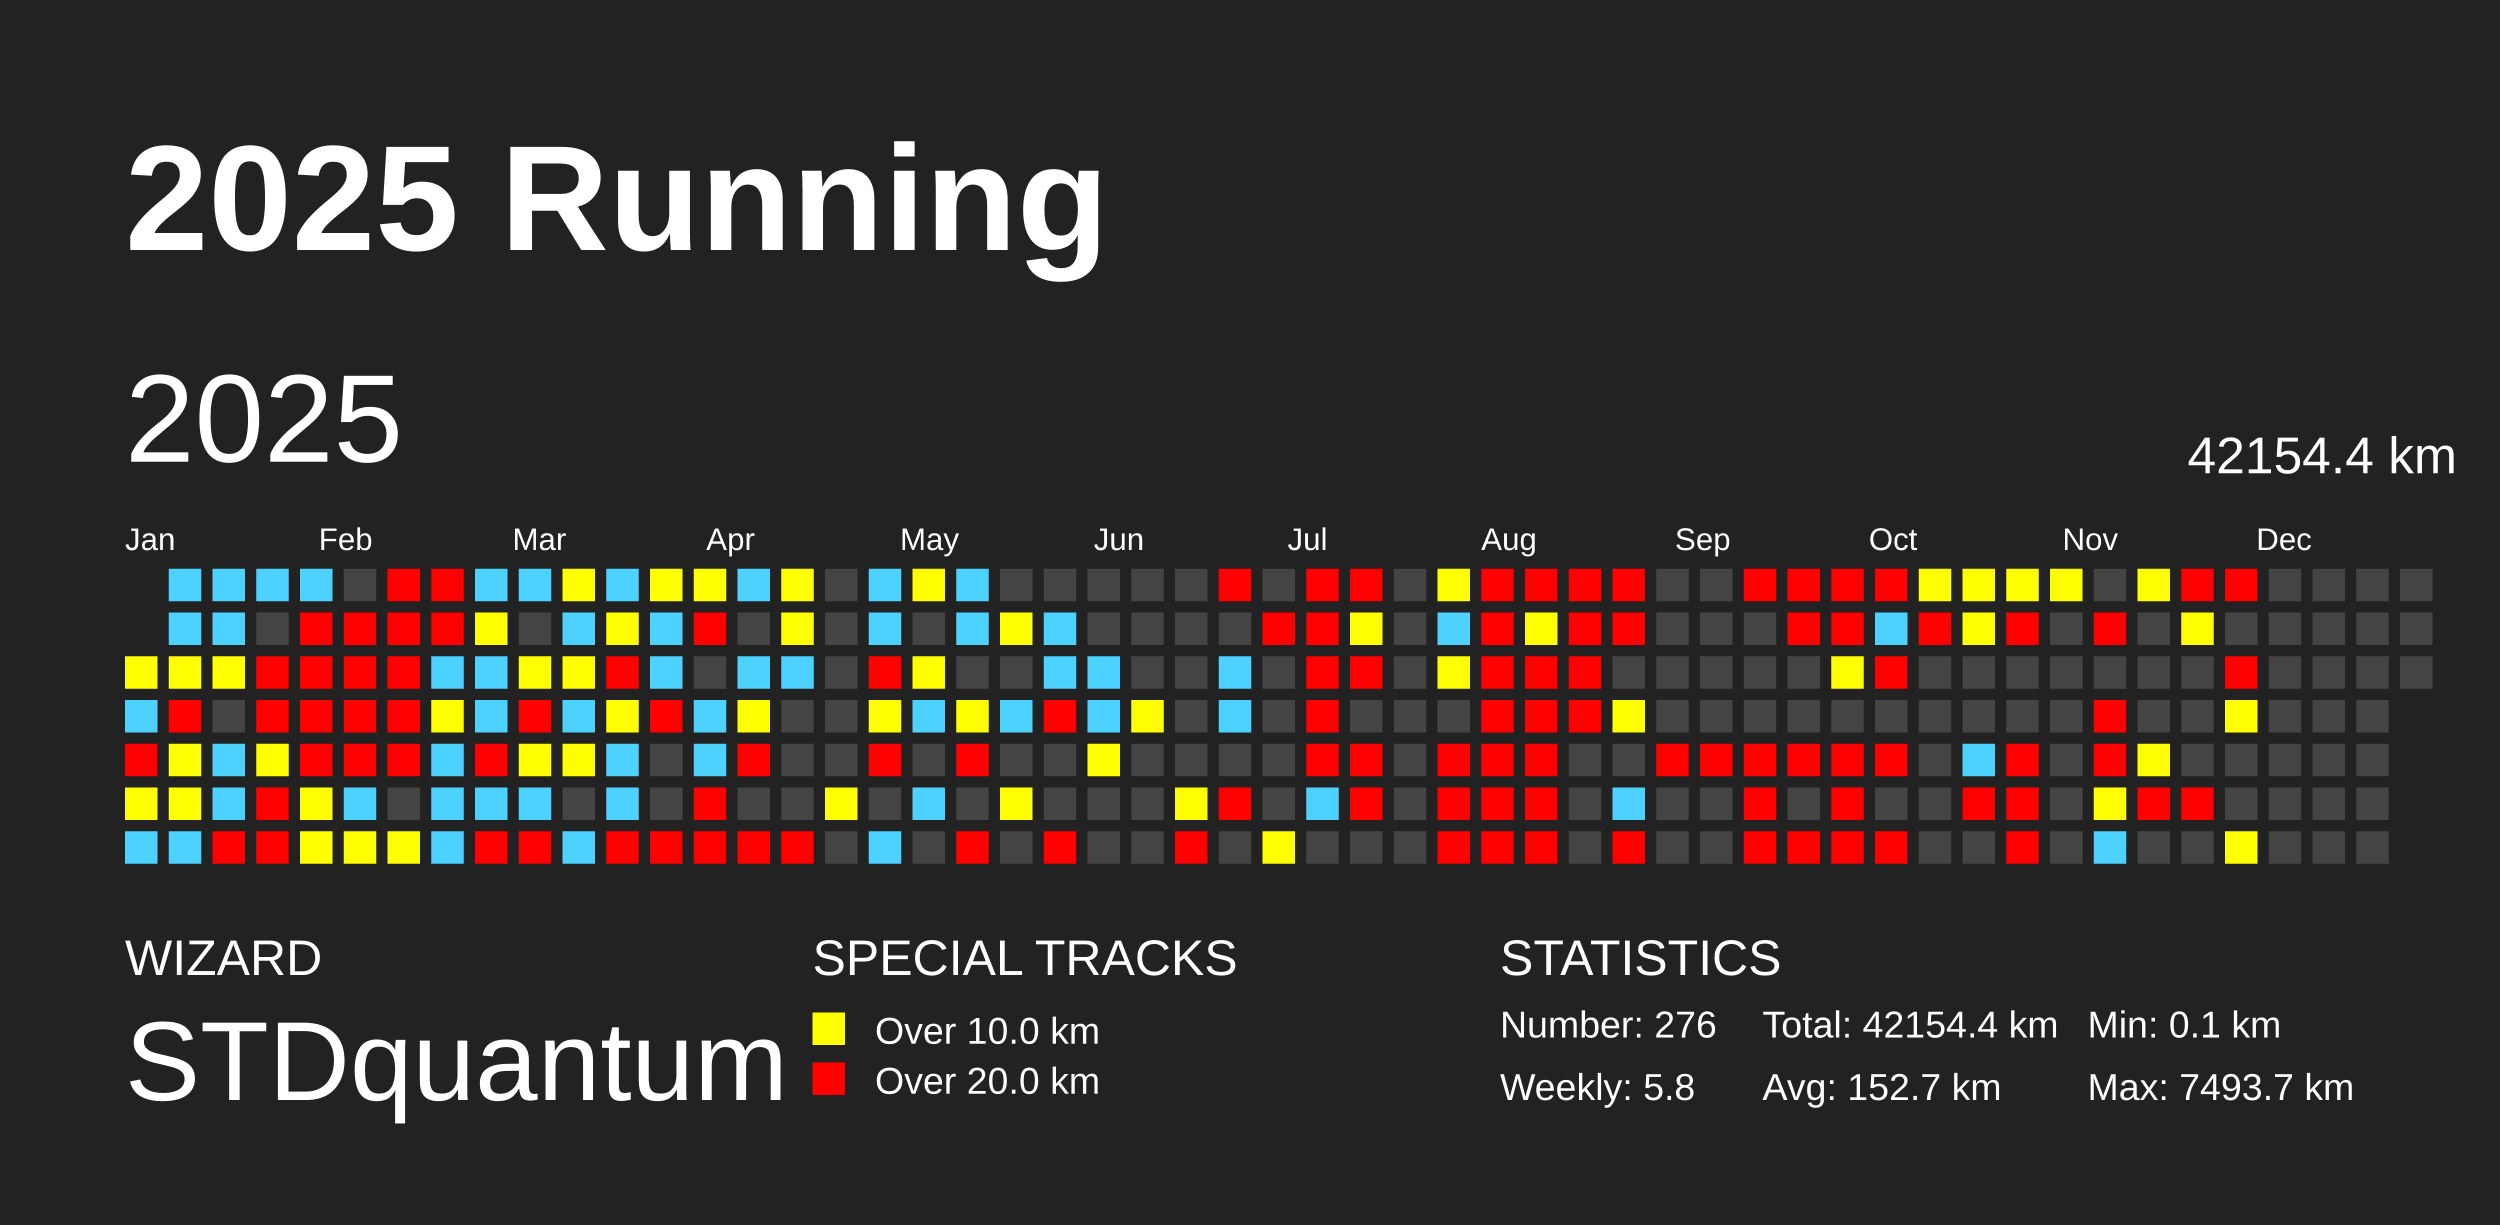
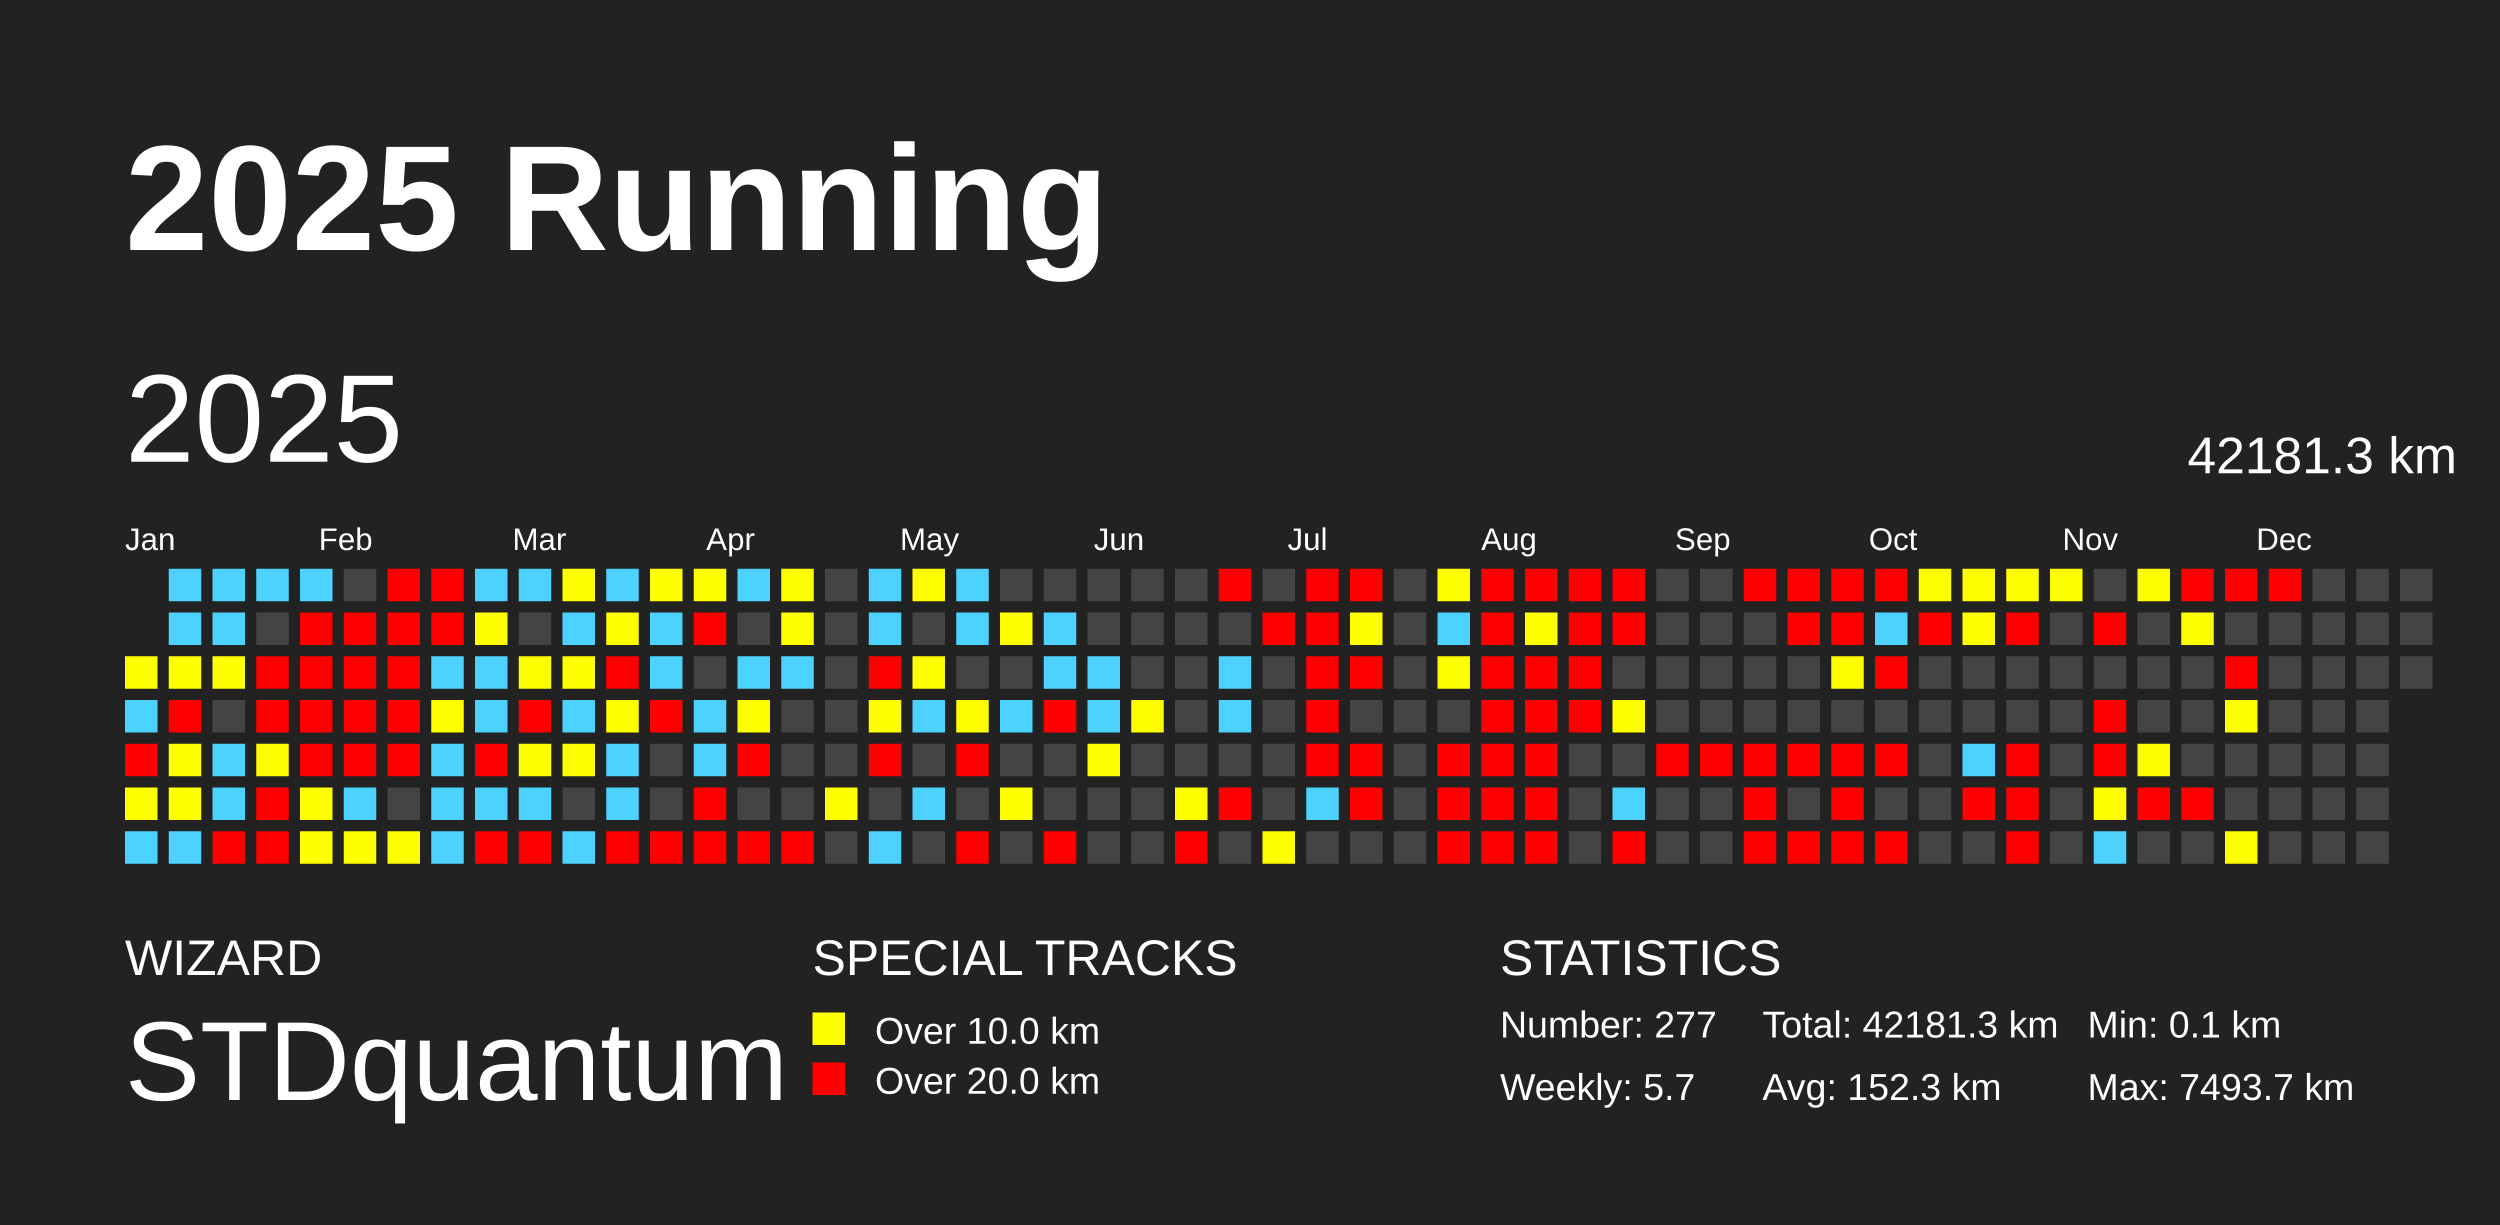
<svg xmlns="http://www.w3.org/2000/svg" baseProfile="full" height="98mm" version="1.1" viewBox="0,0,200,98" width="200mm">
  <defs />
  <rect fill="#222222" height="98" width="200" x="0" y="0" />
  <text fill="#FFFFFF" style="font-size:12px; font-family:Arial; font-weight:bold;" x="10" y="20">2025 Running</text>
  <text fill="#FFFFFF" style="font-size:4px; font-family:Arial" x="10" y="78">WIZARD</text>
  <text fill="#FFFFFF" style="font-size:9px; font-family:Arial" x="10" y="88">STDquantum</text>
  <text fill="#FFFFFF" style="font-size:4px; font-family:Arial" x="65" y="78">SPECIAL TRACKS</text>
  <rect fill="yellow" height="2.6" width="2.6" x="65" y="81" />
  <text fill="#FFFFFF" style="font-size:3px; font-family:Arial" x="70" y="83.5">Over 10.0 km</text>
  <rect fill="red" height="2.6" width="2.6" x="65" y="85" />
  <text fill="#FFFFFF" style="font-size:3px; font-family:Arial" x="70" y="87.5">Over 20.0 km</text>
  <text fill="#FFFFFF" style="font-size:4px; font-family:Arial" x="120" y="78">STATISTICS</text>
-   <text fill="#FFFFFF" style="font-size:3px; font-family:Arial" x="120" y="83">Number: 276</text>
-   <text fill="#FFFFFF" style="font-size:3px; font-family:Arial" x="120" y="88">Weekly: 5.8</text>
-   <text fill="#FFFFFF" style="font-size:3px; font-family:Arial" x="141" y="83">Total: 42154.4 km</text>
-   <text fill="#FFFFFF" style="font-size:3px; font-family:Arial" x="141" y="88">Avg: 152.7 km</text>
+   <text fill="#FFFFFF" style="font-size:3px; font-family:Arial" x="120" y="83">Number: 277</text>
+   <text fill="#FFFFFF" style="font-size:3px; font-family:Arial" x="120" y="88">Weekly: 5.7</text>
+   <text fill="#FFFFFF" style="font-size:3px; font-family:Arial" x="141" y="83">Total: 42181.3 km</text>
+   <text fill="#FFFFFF" style="font-size:3px; font-family:Arial" x="141" y="88">Avg: 152.3 km</text>
  <text fill="#FFFFFF" style="font-size:3px; font-family:Arial" x="167" y="83">Min: 0.1 km</text>
  <text fill="#FFFFFF" style="font-size:3px; font-family:Arial" x="167" y="88">Max: 7493.7 km</text>
  <text dominant-baseline="hanging" fill="#FFFFFF" style="font-size:10.0px; font-family:Arial;" x="10" y="30">2025</text>
-   <text dominant-baseline="hanging" fill="#FFFFFF" style="font-size:4.125px; font-family:Arial;" x="175" y="35">42154.4 km</text>
+   <text dominant-baseline="hanging" fill="#FFFFFF" style="font-size:4.125px; font-family:Arial;" x="175" y="35">42181.3 km</text>
  <text fill="#FFFFFF" style="font-size:2.5px; font-family:Arial" x="10.0" y="44">Jan</text>
  <text fill="#FFFFFF" style="font-size:2.5px; font-family:Arial" x="25.5" y="44">Feb</text>
  <text fill="#FFFFFF" style="font-size:2.5px; font-family:Arial" x="41.0" y="44">Mar</text>
  <text fill="#FFFFFF" style="font-size:2.5px; font-family:Arial" x="56.5" y="44">Apr</text>
  <text fill="#FFFFFF" style="font-size:2.5px; font-family:Arial" x="72.0" y="44">May</text>
  <text fill="#FFFFFF" style="font-size:2.5px; font-family:Arial" x="87.5" y="44">Jun</text>
  <text fill="#FFFFFF" style="font-size:2.5px; font-family:Arial" x="103.0" y="44">Jul</text>
  <text fill="#FFFFFF" style="font-size:2.5px; font-family:Arial" x="118.5" y="44">Aug</text>
  <text fill="#FFFFFF" style="font-size:2.5px; font-family:Arial" x="134.0" y="44">Sep</text>
  <text fill="#FFFFFF" style="font-size:2.5px; font-family:Arial" x="149.5" y="44">Oct</text>
  <text fill="#FFFFFF" style="font-size:2.5px; font-family:Arial" x="165.0" y="44">Nov</text>
  <text fill="#FFFFFF" style="font-size:2.5px; font-family:Arial" x="180.5" y="44">Dec</text>
  <rect fill="#ffff00" height="2.6" width="2.6" x="10.0" y="52.5" />
  <rect fill="#4dd2ff" height="2.6" width="2.6" x="10.0" y="56.0" />
  <rect fill="red" height="2.6" width="2.6" x="10.0" y="59.5" />
  <rect fill="#ffff00" height="2.6" width="2.6" x="10.0" y="63.0" />
  <rect fill="#4dd2ff" height="2.6" width="2.6" x="10.0" y="66.5" />
  <rect fill="#4dd2ff" height="2.6" width="2.6" x="13.5" y="45.5" />
  <rect fill="#4dd2ff" height="2.6" width="2.6" x="13.5" y="49.0" />
  <rect fill="#ffff00" height="2.6" width="2.6" x="13.5" y="52.5" />
  <rect fill="red" height="2.6" width="2.6" x="13.5" y="56.0" />
  <rect fill="#ffff00" height="2.6" width="2.6" x="13.5" y="59.5" />
  <rect fill="#ffff00" height="2.6" width="2.6" x="13.5" y="63.0" />
  <rect fill="#4dd2ff" height="2.6" width="2.6" x="13.5" y="66.5" />
  <rect fill="#4dd2ff" height="2.6" width="2.6" x="17.0" y="45.5" />
  <rect fill="#4dd2ff" height="2.6" width="2.6" x="17.0" y="49.0" />
  <rect fill="#ffff00" height="2.6" width="2.6" x="17.0" y="52.5" />
  <rect fill="#444444" height="2.6" width="2.6" x="17.0" y="56.0" />
  <rect fill="#4dd2ff" height="2.6" width="2.6" x="17.0" y="59.5" />
  <rect fill="#4dd2ff" height="2.6" width="2.6" x="17.0" y="63.0" />
  <rect fill="red" height="2.6" width="2.6" x="17.0" y="66.5" />
  <rect fill="#4dd2ff" height="2.6" width="2.6" x="20.5" y="45.5" />
  <rect fill="#444444" height="2.6" width="2.6" x="20.5" y="49.0" />
  <rect fill="red" height="2.6" width="2.6" x="20.5" y="52.5" />
  <rect fill="red" height="2.6" width="2.6" x="20.5" y="56.0" />
  <rect fill="#fffe00" height="2.6" width="2.6" x="20.5" y="59.5" />
  <rect fill="red" height="2.6" width="2.6" x="20.5" y="63.0" />
  <rect fill="red" height="2.6" width="2.6" x="20.5" y="66.5" />
  <rect fill="#4dd2ff" height="2.6" width="2.6" x="24.0" y="45.5" />
  <rect fill="red" height="2.6" width="2.6" x="24.0" y="49.0" />
  <rect fill="red" height="2.6" width="2.6" x="24.0" y="52.5" />
  <rect fill="red" height="2.6" width="2.6" x="24.0" y="56.0" />
  <rect fill="red" height="2.6" width="2.6" x="24.0" y="59.5" />
  <rect fill="#fffe00" height="2.6" width="2.6" x="24.0" y="63.0" />
  <rect fill="#ffff00" height="2.6" width="2.6" x="24.0" y="66.5" />
  <rect fill="#444444" height="2.6" width="2.6" x="27.5" y="45.5" />
  <rect fill="red" height="2.6" width="2.6" x="27.5" y="49.0" />
  <rect fill="red" height="2.6" width="2.6" x="27.5" y="52.5" />
  <rect fill="red" height="2.6" width="2.6" x="27.5" y="56.0" />
  <rect fill="red" height="2.6" width="2.6" x="27.5" y="59.5" />
  <rect fill="#4dd2ff" height="2.6" width="2.6" x="27.5" y="63.0" />
  <rect fill="#ffff00" height="2.6" width="2.6" x="27.5" y="66.5" />
  <rect fill="red" height="2.6" width="2.6" x="31.0" y="45.5" />
  <rect fill="red" height="2.6" width="2.6" x="31.0" y="49.0" />
  <rect fill="red" height="2.6" width="2.6" x="31.0" y="52.5" />
  <rect fill="red" height="2.6" width="2.6" x="31.0" y="56.0" />
  <rect fill="red" height="2.6" width="2.6" x="31.0" y="59.5" />
  <rect fill="#444444" height="2.6" width="2.6" x="31.0" y="63.0" />
  <rect fill="#fffe00" height="2.6" width="2.6" x="31.0" y="66.5" />
  <rect fill="red" height="2.6" width="2.6" x="34.5" y="45.5" />
  <rect fill="red" height="2.6" width="2.6" x="34.5" y="49.0" />
  <rect fill="#4dd2ff" height="2.6" width="2.6" x="34.5" y="52.5" />
  <rect fill="#ffff00" height="2.6" width="2.6" x="34.5" y="56.0" />
  <rect fill="#4dd2ff" height="2.6" width="2.6" x="34.5" y="59.5" />
  <rect fill="#4dd2ff" height="2.6" width="2.6" x="34.5" y="63.0" />
  <rect fill="#4dd2ff" height="2.6" width="2.6" x="34.5" y="66.5" />
  <rect fill="#4dd2ff" height="2.6" width="2.6" x="38.0" y="45.5" />
  <rect fill="#ffff00" height="2.6" width="2.6" x="38.0" y="49.0" />
  <rect fill="#4dd2ff" height="2.6" width="2.6" x="38.0" y="52.5" />
  <rect fill="#4dd2ff" height="2.6" width="2.6" x="38.0" y="56.0" />
  <rect fill="red" height="2.6" width="2.6" x="38.0" y="59.5" />
  <rect fill="#4dd2ff" height="2.6" width="2.6" x="38.0" y="63.0" />
  <rect fill="red" height="2.6" width="2.6" x="38.0" y="66.5" />
  <rect fill="#4dd2ff" height="2.6" width="2.6" x="41.5" y="45.5" />
  <rect fill="#444444" height="2.6" width="2.6" x="41.5" y="49.0" />
  <rect fill="#fffe00" height="2.6" width="2.6" x="41.5" y="52.5" />
  <rect fill="red" height="2.6" width="2.6" x="41.5" y="56.0" />
  <rect fill="#ffff00" height="2.6" width="2.6" x="41.5" y="59.5" />
  <rect fill="#4dd2ff" height="2.6" width="2.6" x="41.5" y="63.0" />
  <rect fill="red" height="2.6" width="2.6" x="41.5" y="66.5" />
  <rect fill="#ffff00" height="2.6" width="2.6" x="45.0" y="45.5" />
  <rect fill="#4dd2ff" height="2.6" width="2.6" x="45.0" y="49.0" />
  <rect fill="#ffff00" height="2.6" width="2.6" x="45.0" y="52.5" />
  <rect fill="#4dd2ff" height="2.6" width="2.6" x="45.0" y="56.0" />
  <rect fill="#fffe00" height="2.6" width="2.6" x="45.0" y="59.5" />
  <rect fill="#444444" height="2.6" width="2.6" x="45.0" y="63.0" />
  <rect fill="#4dd2ff" height="2.6" width="2.6" x="45.0" y="66.5" />
  <rect fill="#4dd2ff" height="2.6" width="2.6" x="48.5" y="45.5" />
  <rect fill="#fffe00" height="2.6" width="2.6" x="48.5" y="49.0" />
  <rect fill="red" height="2.6" width="2.6" x="48.5" y="52.5" />
  <rect fill="#fffe00" height="2.6" width="2.6" x="48.5" y="56.0" />
  <rect fill="#4dd2ff" height="2.6" width="2.6" x="48.5" y="59.5" />
  <rect fill="#4dd2ff" height="2.6" width="2.6" x="48.5" y="63.0" />
  <rect fill="red" height="2.6" width="2.6" x="48.5" y="66.5" />
  <rect fill="#ffff00" height="2.6" width="2.6" x="52.0" y="45.5" />
  <rect fill="#4dd2ff" height="2.6" width="2.6" x="52.0" y="49.0" />
  <rect fill="#4dd2ff" height="2.6" width="2.6" x="52.0" y="52.5" />
  <rect fill="red" height="2.6" width="2.6" x="52.0" y="56.0" />
  <rect fill="#444444" height="2.6" width="2.6" x="52.0" y="59.5" />
  <rect fill="#444444" height="2.6" width="2.6" x="52.0" y="63.0" />
  <rect fill="red" height="2.6" width="2.6" x="52.0" y="66.5" />
  <rect fill="#ffff00" height="2.6" width="2.6" x="55.5" y="45.5" />
  <rect fill="red" height="2.6" width="2.6" x="55.5" y="49.0" />
  <rect fill="#444444" height="2.6" width="2.6" x="55.5" y="52.5" />
  <rect fill="#4dd2ff" height="2.6" width="2.6" x="55.5" y="56.0" />
  <rect fill="#4dd2ff" height="2.6" width="2.6" x="55.5" y="59.5" />
  <rect fill="red" height="2.6" width="2.6" x="55.5" y="63.0" />
  <rect fill="red" height="2.6" width="2.6" x="55.5" y="66.5" />
  <rect fill="#4dd2ff" height="2.6" width="2.6" x="59.0" y="45.5" />
  <rect fill="#444444" height="2.6" width="2.6" x="59.0" y="49.0" />
  <rect fill="#4dd2ff" height="2.6" width="2.6" x="59.0" y="52.5" />
  <rect fill="#ffff00" height="2.6" width="2.6" x="59.0" y="56.0" />
  <rect fill="red" height="2.6" width="2.6" x="59.0" y="59.5" />
  <rect fill="#444444" height="2.6" width="2.6" x="59.0" y="63.0" />
  <rect fill="red" height="2.6" width="2.6" x="59.0" y="66.5" />
  <rect fill="#ffff00" height="2.6" width="2.6" x="62.5" y="45.5" />
  <rect fill="#ffff00" height="2.6" width="2.6" x="62.5" y="49.0" />
  <rect fill="#4dd2ff" height="2.6" width="2.6" x="62.5" y="52.5" />
  <rect fill="#444444" height="2.6" width="2.6" x="62.5" y="56.0" />
  <rect fill="#444444" height="2.6" width="2.6" x="62.5" y="59.5" />
  <rect fill="#444444" height="2.6" width="2.6" x="62.5" y="63.0" />
  <rect fill="red" height="2.6" width="2.6" x="62.5" y="66.5" />
  <rect fill="#444444" height="2.6" width="2.6" x="66.0" y="45.5" />
  <rect fill="#444444" height="2.6" width="2.6" x="66.0" y="49.0" />
  <rect fill="#444444" height="2.6" width="2.6" x="66.0" y="52.5" />
  <rect fill="#444444" height="2.6" width="2.6" x="66.0" y="56.0" />
  <rect fill="#444444" height="2.6" width="2.6" x="66.0" y="59.5" />
  <rect fill="#ffff00" height="2.6" width="2.6" x="66.0" y="63.0" />
  <rect fill="#444444" height="2.6" width="2.6" x="66.0" y="66.5" />
  <rect fill="#4dd2ff" height="2.6" width="2.6" x="69.5" y="45.5" />
  <rect fill="#4dd2ff" height="2.6" width="2.6" x="69.5" y="49.0" />
  <rect fill="red" height="2.6" width="2.6" x="69.5" y="52.5" />
  <rect fill="#ffff00" height="2.6" width="2.6" x="69.5" y="56.0" />
  <rect fill="red" height="2.6" width="2.6" x="69.5" y="59.5" />
  <rect fill="#444444" height="2.6" width="2.6" x="69.5" y="63.0" />
  <rect fill="#4dd2ff" height="2.6" width="2.6" x="69.5" y="66.5" />
  <rect fill="#fffe00" height="2.6" width="2.6" x="73.0" y="45.5" />
  <rect fill="#444444" height="2.6" width="2.6" x="73.0" y="49.0" />
  <rect fill="#fffe00" height="2.6" width="2.6" x="73.0" y="52.5" />
  <rect fill="#4dd2ff" height="2.6" width="2.6" x="73.0" y="56.0" />
  <rect fill="#444444" height="2.6" width="2.6" x="73.0" y="59.5" />
  <rect fill="#4dd2ff" height="2.6" width="2.6" x="73.0" y="63.0" />
  <rect fill="#444444" height="2.6" width="2.6" x="73.0" y="66.5" />
  <rect fill="#4dd2ff" height="2.6" width="2.6" x="76.5" y="45.5" />
  <rect fill="#4dd2ff" height="2.6" width="2.6" x="76.5" y="49.0" />
  <rect fill="#444444" height="2.6" width="2.6" x="76.5" y="52.5" />
  <rect fill="#ffff00" height="2.6" width="2.6" x="76.5" y="56.0" />
  <rect fill="red" height="2.6" width="2.6" x="76.5" y="59.5" />
  <rect fill="#444444" height="2.6" width="2.6" x="76.5" y="63.0" />
  <rect fill="red" height="2.6" width="2.6" x="76.5" y="66.5" />
  <rect fill="#444444" height="2.6" width="2.6" x="80.0" y="45.5" />
  <rect fill="#fffe00" height="2.6" width="2.6" x="80.0" y="49.0" />
  <rect fill="#444444" height="2.6" width="2.6" x="80.0" y="52.5" />
  <rect fill="#4dd2ff" height="2.6" width="2.6" x="80.0" y="56.0" />
  <rect fill="#444444" height="2.6" width="2.6" x="80.0" y="59.5" />
  <rect fill="#fffe00" height="2.6" width="2.6" x="80.0" y="63.0" />
  <rect fill="#444444" height="2.6" width="2.6" x="80.0" y="66.5" />
  <rect fill="#444444" height="2.6" width="2.6" x="83.5" y="45.5" />
  <rect fill="#4dd2ff" height="2.6" width="2.6" x="83.5" y="49.0" />
  <rect fill="#4dd2ff" height="2.6" width="2.6" x="83.5" y="52.5" />
  <rect fill="red" height="2.6" width="2.6" x="83.5" y="56.0" />
  <rect fill="#444444" height="2.6" width="2.6" x="83.5" y="59.5" />
  <rect fill="#444444" height="2.6" width="2.6" x="83.5" y="63.0" />
  <rect fill="red" height="2.6" width="2.6" x="83.5" y="66.5" />
  <rect fill="#444444" height="2.6" width="2.6" x="87.0" y="45.5" />
  <rect fill="#444444" height="2.6" width="2.6" x="87.0" y="49.0" />
  <rect fill="#4dd2ff" height="2.6" width="2.6" x="87.0" y="52.5" />
  <rect fill="#4dd2ff" height="2.6" width="2.6" x="87.0" y="56.0" />
  <rect fill="#ffff00" height="2.6" width="2.6" x="87.0" y="59.5" />
  <rect fill="#444444" height="2.6" width="2.6" x="87.0" y="63.0" />
  <rect fill="#444444" height="2.6" width="2.6" x="87.0" y="66.5" />
  <rect fill="#444444" height="2.6" width="2.6" x="90.5" y="45.5" />
  <rect fill="#444444" height="2.6" width="2.6" x="90.5" y="49.0" />
  <rect fill="#444444" height="2.6" width="2.6" x="90.5" y="52.5" />
  <rect fill="#fffe00" height="2.6" width="2.6" x="90.5" y="56.0" />
  <rect fill="#444444" height="2.6" width="2.6" x="90.5" y="59.5" />
  <rect fill="#444444" height="2.6" width="2.6" x="90.5" y="63.0" />
  <rect fill="#444444" height="2.6" width="2.6" x="90.5" y="66.5" />
  <rect fill="#444444" height="2.6" width="2.6" x="94.0" y="45.5" />
  <rect fill="#444444" height="2.6" width="2.6" x="94.0" y="49.0" />
  <rect fill="#444444" height="2.6" width="2.6" x="94.0" y="52.5" />
  <rect fill="#444444" height="2.6" width="2.6" x="94.0" y="56.0" />
  <rect fill="#444444" height="2.6" width="2.6" x="94.0" y="59.5" />
  <rect fill="#ffff00" height="2.6" width="2.6" x="94.0" y="63.0" />
  <rect fill="red" height="2.6" width="2.6" x="94.0" y="66.5" />
  <rect fill="red" height="2.6" width="2.6" x="97.5" y="45.5" />
  <rect fill="#444444" height="2.6" width="2.6" x="97.5" y="49.0" />
  <rect fill="#4dd2ff" height="2.6" width="2.6" x="97.5" y="52.5" />
  <rect fill="#4dd2ff" height="2.6" width="2.6" x="97.5" y="56.0" />
  <rect fill="#444444" height="2.6" width="2.6" x="97.5" y="59.5" />
  <rect fill="red" height="2.6" width="2.6" x="97.5" y="63.0" />
  <rect fill="#444444" height="2.6" width="2.6" x="97.5" y="66.5" />
  <rect fill="#444444" height="2.6" width="2.6" x="101.0" y="45.5" />
  <rect fill="red" height="2.6" width="2.6" x="101.0" y="49.0" />
  <rect fill="#444444" height="2.6" width="2.6" x="101.0" y="52.5" />
  <rect fill="#444444" height="2.6" width="2.6" x="101.0" y="56.0" />
  <rect fill="#444444" height="2.6" width="2.6" x="101.0" y="59.5" />
  <rect fill="#444444" height="2.6" width="2.6" x="101.0" y="63.0" />
  <rect fill="#fffe00" height="2.6" width="2.6" x="101.0" y="66.5" />
  <rect fill="red" height="2.6" width="2.6" x="104.5" y="45.5" />
  <rect fill="red" height="2.6" width="2.6" x="104.5" y="49.0" />
  <rect fill="red" height="2.6" width="2.6" x="104.5" y="52.5" />
  <rect fill="red" height="2.6" width="2.6" x="104.5" y="56.0" />
  <rect fill="red" height="2.6" width="2.6" x="104.5" y="59.5" />
  <rect fill="#4dd2ff" height="2.6" width="2.6" x="104.5" y="63.0" />
  <rect fill="#444444" height="2.6" width="2.6" x="104.5" y="66.5" />
  <rect fill="red" height="2.6" width="2.6" x="108.0" y="45.5" />
  <rect fill="#ffff00" height="2.6" width="2.6" x="108.0" y="49.0" />
  <rect fill="red" height="2.6" width="2.6" x="108.0" y="52.5" />
  <rect fill="#444444" height="2.6" width="2.6" x="108.0" y="56.0" />
  <rect fill="red" height="2.6" width="2.6" x="108.0" y="59.5" />
  <rect fill="red" height="2.6" width="2.6" x="108.0" y="63.0" />
  <rect fill="#444444" height="2.6" width="2.6" x="108.0" y="66.5" />
  <rect fill="#444444" height="2.6" width="2.6" x="111.5" y="45.5" />
  <rect fill="#444444" height="2.6" width="2.6" x="111.5" y="49.0" />
  <rect fill="#444444" height="2.6" width="2.6" x="111.5" y="52.5" />
  <rect fill="#444444" height="2.6" width="2.6" x="111.5" y="56.0" />
  <rect fill="#444444" height="2.6" width="2.6" x="111.5" y="59.5" />
  <rect fill="#444444" height="2.6" width="2.6" x="111.5" y="63.0" />
  <rect fill="#444444" height="2.6" width="2.6" x="111.5" y="66.5" />
  <rect fill="#ffff00" height="2.6" width="2.6" x="115.0" y="45.5" />
  <rect fill="#4dd2ff" height="2.6" width="2.6" x="115.0" y="49.0" />
  <rect fill="#fffe00" height="2.6" width="2.6" x="115.0" y="52.5" />
  <rect fill="#444444" height="2.6" width="2.6" x="115.0" y="56.0" />
  <rect fill="red" height="2.6" width="2.6" x="115.0" y="59.5" />
  <rect fill="red" height="2.6" width="2.6" x="115.0" y="63.0" />
  <rect fill="red" height="2.6" width="2.6" x="115.0" y="66.5" />
  <rect fill="red" height="2.6" width="2.6" x="118.5" y="45.5" />
  <rect fill="red" height="2.6" width="2.6" x="118.5" y="49.0" />
  <rect fill="red" height="2.6" width="2.6" x="118.5" y="52.5" />
  <rect fill="red" height="2.6" width="2.6" x="118.5" y="56.0" />
  <rect fill="red" height="2.6" width="2.6" x="118.5" y="59.5" />
  <rect fill="red" height="2.6" width="2.6" x="118.5" y="63.0" />
  <rect fill="red" height="2.6" width="2.6" x="118.5" y="66.5" />
  <rect fill="red" height="2.6" width="2.6" x="122.0" y="45.5" />
  <rect fill="#fffe00" height="2.6" width="2.6" x="122.0" y="49.0" />
  <rect fill="red" height="2.6" width="2.6" x="122.0" y="52.5" />
  <rect fill="red" height="2.6" width="2.6" x="122.0" y="56.0" />
  <rect fill="red" height="2.6" width="2.6" x="122.0" y="59.5" />
  <rect fill="red" height="2.6" width="2.6" x="122.0" y="63.0" />
  <rect fill="red" height="2.6" width="2.6" x="122.0" y="66.5" />
  <rect fill="red" height="2.6" width="2.6" x="125.5" y="45.5" />
  <rect fill="red" height="2.6" width="2.6" x="125.5" y="49.0" />
  <rect fill="red" height="2.6" width="2.6" x="125.5" y="52.5" />
  <rect fill="red" height="2.6" width="2.6" x="125.5" y="56.0" />
  <rect fill="#444444" height="2.6" width="2.6" x="125.5" y="59.5" />
  <rect fill="#444444" height="2.6" width="2.6" x="125.5" y="63.0" />
  <rect fill="#444444" height="2.6" width="2.6" x="125.5" y="66.5" />
  <rect fill="red" height="2.6" width="2.6" x="129.0" y="45.5" />
  <rect fill="red" height="2.6" width="2.6" x="129.0" y="49.0" />
  <rect fill="#444444" height="2.6" width="2.6" x="129.0" y="52.5" />
  <rect fill="#ffff00" height="2.6" width="2.6" x="129.0" y="56.0" />
  <rect fill="#444444" height="2.6" width="2.6" x="129.0" y="59.5" />
  <rect fill="#4dd2ff" height="2.6" width="2.6" x="129.0" y="63.0" />
  <rect fill="red" height="2.6" width="2.6" x="129.0" y="66.5" />
  <rect fill="#444444" height="2.6" width="2.6" x="132.5" y="45.5" />
  <rect fill="#444444" height="2.6" width="2.6" x="132.5" y="49.0" />
  <rect fill="#444444" height="2.6" width="2.6" x="132.5" y="52.5" />
  <rect fill="#444444" height="2.6" width="2.6" x="132.5" y="56.0" />
  <rect fill="red" height="2.6" width="2.6" x="132.5" y="59.5" />
  <rect fill="#444444" height="2.6" width="2.6" x="132.5" y="63.0" />
  <rect fill="#444444" height="2.6" width="2.6" x="132.5" y="66.5" />
  <rect fill="#444444" height="2.6" width="2.6" x="136.0" y="45.5" />
  <rect fill="#444444" height="2.6" width="2.6" x="136.0" y="49.0" />
  <rect fill="#444444" height="2.6" width="2.6" x="136.0" y="52.5" />
  <rect fill="#444444" height="2.6" width="2.6" x="136.0" y="56.0" />
  <rect fill="red" height="2.6" width="2.6" x="136.0" y="59.5" />
  <rect fill="#444444" height="2.6" width="2.6" x="136.0" y="63.0" />
  <rect fill="#444444" height="2.6" width="2.6" x="136.0" y="66.5" />
  <rect fill="red" height="2.6" width="2.6" x="139.5" y="45.5" />
  <rect fill="#444444" height="2.6" width="2.6" x="139.5" y="49.0" />
  <rect fill="#444444" height="2.6" width="2.6" x="139.5" y="52.5" />
  <rect fill="#444444" height="2.6" width="2.6" x="139.5" y="56.0" />
  <rect fill="red" height="2.6" width="2.6" x="139.5" y="59.5" />
  <rect fill="red" height="2.6" width="2.6" x="139.5" y="63.0" />
  <rect fill="red" height="2.6" width="2.6" x="139.5" y="66.5" />
  <rect fill="red" height="2.6" width="2.6" x="143.0" y="45.5" />
  <rect fill="red" height="2.6" width="2.6" x="143.0" y="49.0" />
  <rect fill="#444444" height="2.6" width="2.6" x="143.0" y="52.5" />
  <rect fill="#444444" height="2.6" width="2.6" x="143.0" y="56.0" />
  <rect fill="red" height="2.6" width="2.6" x="143.0" y="59.5" />
  <rect fill="#444444" height="2.6" width="2.6" x="143.0" y="63.0" />
  <rect fill="red" height="2.6" width="2.6" x="143.0" y="66.5" />
  <rect fill="red" height="2.6" width="2.6" x="146.5" y="45.5" />
  <rect fill="red" height="2.6" width="2.6" x="146.5" y="49.0" />
  <rect fill="#fffe00" height="2.6" width="2.6" x="146.5" y="52.5" />
  <rect fill="#444444" height="2.6" width="2.6" x="146.5" y="56.0" />
  <rect fill="red" height="2.6" width="2.6" x="146.5" y="59.5" />
  <rect fill="red" height="2.6" width="2.6" x="146.5" y="63.0" />
  <rect fill="red" height="2.6" width="2.6" x="146.5" y="66.5" />
  <rect fill="red" height="2.6" width="2.6" x="150.0" y="45.5" />
  <rect fill="#4dd2ff" height="2.6" width="2.6" x="150.0" y="49.0" />
  <rect fill="red" height="2.6" width="2.6" x="150.0" y="52.5" />
  <rect fill="#444444" height="2.6" width="2.6" x="150.0" y="56.0" />
  <rect fill="red" height="2.6" width="2.6" x="150.0" y="59.5" />
  <rect fill="#444444" height="2.6" width="2.6" x="150.0" y="63.0" />
  <rect fill="red" height="2.6" width="2.6" x="150.0" y="66.5" />
  <rect fill="#fffe00" height="2.6" width="2.6" x="153.5" y="45.5" />
  <rect fill="red" height="2.6" width="2.6" x="153.5" y="49.0" />
  <rect fill="#444444" height="2.6" width="2.6" x="153.5" y="52.5" />
  <rect fill="#444444" height="2.6" width="2.6" x="153.5" y="56.0" />
  <rect fill="#444444" height="2.6" width="2.6" x="153.5" y="59.5" />
  <rect fill="#444444" height="2.6" width="2.6" x="153.5" y="63.0" />
  <rect fill="#444444" height="2.6" width="2.6" x="153.5" y="66.5" />
  <rect fill="#fffe00" height="2.6" width="2.6" x="157.0" y="45.5" />
  <rect fill="#fffe00" height="2.6" width="2.6" x="157.0" y="49.0" />
  <rect fill="#444444" height="2.6" width="2.6" x="157.0" y="52.5" />
  <rect fill="#444444" height="2.6" width="2.6" x="157.0" y="56.0" />
  <rect fill="#4dd2ff" height="2.6" width="2.6" x="157.0" y="59.5" />
  <rect fill="red" height="2.6" width="2.6" x="157.0" y="63.0" />
  <rect fill="#444444" height="2.6" width="2.6" x="157.0" y="66.5" />
  <rect fill="#fffe00" height="2.6" width="2.6" x="160.5" y="45.5" />
  <rect fill="red" height="2.6" width="2.6" x="160.5" y="49.0" />
  <rect fill="#444444" height="2.6" width="2.6" x="160.5" y="52.5" />
  <rect fill="#444444" height="2.6" width="2.6" x="160.5" y="56.0" />
  <rect fill="red" height="2.6" width="2.6" x="160.5" y="59.5" />
  <rect fill="red" height="2.6" width="2.6" x="160.5" y="63.0" />
  <rect fill="red" height="2.6" width="2.6" x="160.5" y="66.5" />
  <rect fill="#fffe00" height="2.6" width="2.6" x="164.0" y="45.5" />
  <rect fill="#444444" height="2.6" width="2.6" x="164.0" y="49.0" />
  <rect fill="#444444" height="2.6" width="2.6" x="164.0" y="52.5" />
  <rect fill="#444444" height="2.6" width="2.6" x="164.0" y="56.0" />
  <rect fill="#444444" height="2.6" width="2.6" x="164.0" y="59.5" />
  <rect fill="#444444" height="2.6" width="2.6" x="164.0" y="63.0" />
  <rect fill="#444444" height="2.6" width="2.6" x="164.0" y="66.5" />
  <rect fill="#444444" height="2.6" width="2.6" x="167.5" y="45.5" />
  <rect fill="red" height="2.6" width="2.6" x="167.5" y="49.0" />
  <rect fill="#444444" height="2.6" width="2.6" x="167.5" y="52.5" />
  <rect fill="red" height="2.6" width="2.6" x="167.5" y="56.0" />
  <rect fill="red" height="2.6" width="2.6" x="167.5" y="59.5" />
  <rect fill="#fffe00" height="2.6" width="2.6" x="167.5" y="63.0" />
  <rect fill="#4dd2ff" height="2.6" width="2.6" x="167.5" y="66.5" />
  <rect fill="#fffe00" height="2.6" width="2.6" x="171.0" y="45.5" />
  <rect fill="#444444" height="2.6" width="2.6" x="171.0" y="49.0" />
  <rect fill="#444444" height="2.6" width="2.6" x="171.0" y="52.5" />
  <rect fill="#444444" height="2.6" width="2.6" x="171.0" y="56.0" />
  <rect fill="#fffe00" height="2.6" width="2.6" x="171.0" y="59.5" />
  <rect fill="red" height="2.6" width="2.6" x="171.0" y="63.0" />
  <rect fill="#444444" height="2.6" width="2.6" x="171.0" y="66.5" />
  <rect fill="red" height="2.6" width="2.6" x="174.5" y="45.5" />
  <rect fill="#fffe00" height="2.6" width="2.6" x="174.5" y="49.0" />
  <rect fill="#444444" height="2.6" width="2.6" x="174.5" y="52.5" />
  <rect fill="#444444" height="2.6" width="2.6" x="174.5" y="56.0" />
  <rect fill="#444444" height="2.6" width="2.6" x="174.5" y="59.5" />
  <rect fill="red" height="2.6" width="2.6" x="174.5" y="63.0" />
  <rect fill="#444444" height="2.6" width="2.6" x="174.5" y="66.5" />
  <rect fill="red" height="2.6" width="2.6" x="178.0" y="45.5" />
  <rect fill="#444444" height="2.6" width="2.6" x="178.0" y="49.0" />
  <rect fill="red" height="2.6" width="2.6" x="178.0" y="52.5" />
  <rect fill="#fffe00" height="2.6" width="2.6" x="178.0" y="56.0" />
  <rect fill="#444444" height="2.6" width="2.6" x="178.0" y="59.5" />
  <rect fill="#444444" height="2.6" width="2.6" x="178.0" y="63.0" />
  <rect fill="#fffe00" height="2.6" width="2.6" x="178.0" y="66.5" />
-   <rect fill="#444444" height="2.6" width="2.6" x="181.5" y="45.5" />
+   <rect fill="red" height="2.6" width="2.6" x="181.5" y="45.5" />
  <rect fill="#444444" height="2.6" width="2.6" x="181.5" y="49.0" />
  <rect fill="#444444" height="2.6" width="2.6" x="181.5" y="52.5" />
  <rect fill="#444444" height="2.6" width="2.6" x="181.5" y="56.0" />
  <rect fill="#444444" height="2.6" width="2.6" x="181.5" y="59.5" />
  <rect fill="#444444" height="2.6" width="2.6" x="181.5" y="63.0" />
  <rect fill="#444444" height="2.6" width="2.6" x="181.5" y="66.5" />
  <rect fill="#444444" height="2.6" width="2.6" x="185.0" y="45.5" />
  <rect fill="#444444" height="2.6" width="2.6" x="185.0" y="49.0" />
  <rect fill="#444444" height="2.6" width="2.6" x="185.0" y="52.5" />
  <rect fill="#444444" height="2.6" width="2.6" x="185.0" y="56.0" />
  <rect fill="#444444" height="2.6" width="2.6" x="185.0" y="59.5" />
  <rect fill="#444444" height="2.6" width="2.6" x="185.0" y="63.0" />
  <rect fill="#444444" height="2.6" width="2.6" x="185.0" y="66.5" />
  <rect fill="#444444" height="2.6" width="2.6" x="188.5" y="45.5" />
  <rect fill="#444444" height="2.6" width="2.6" x="188.5" y="49.0" />
  <rect fill="#444444" height="2.6" width="2.6" x="188.5" y="52.5" />
  <rect fill="#444444" height="2.6" width="2.6" x="188.5" y="56.0" />
  <rect fill="#444444" height="2.6" width="2.6" x="188.5" y="59.5" />
  <rect fill="#444444" height="2.6" width="2.6" x="188.5" y="63.0" />
  <rect fill="#444444" height="2.6" width="2.6" x="188.5" y="66.5" />
  <rect fill="#444444" height="2.6" width="2.6" x="192.0" y="45.5" />
  <rect fill="#444444" height="2.6" width="2.6" x="192.0" y="49.0" />
  <rect fill="#444444" height="2.6" width="2.6" x="192.0" y="52.5" />
</svg>
